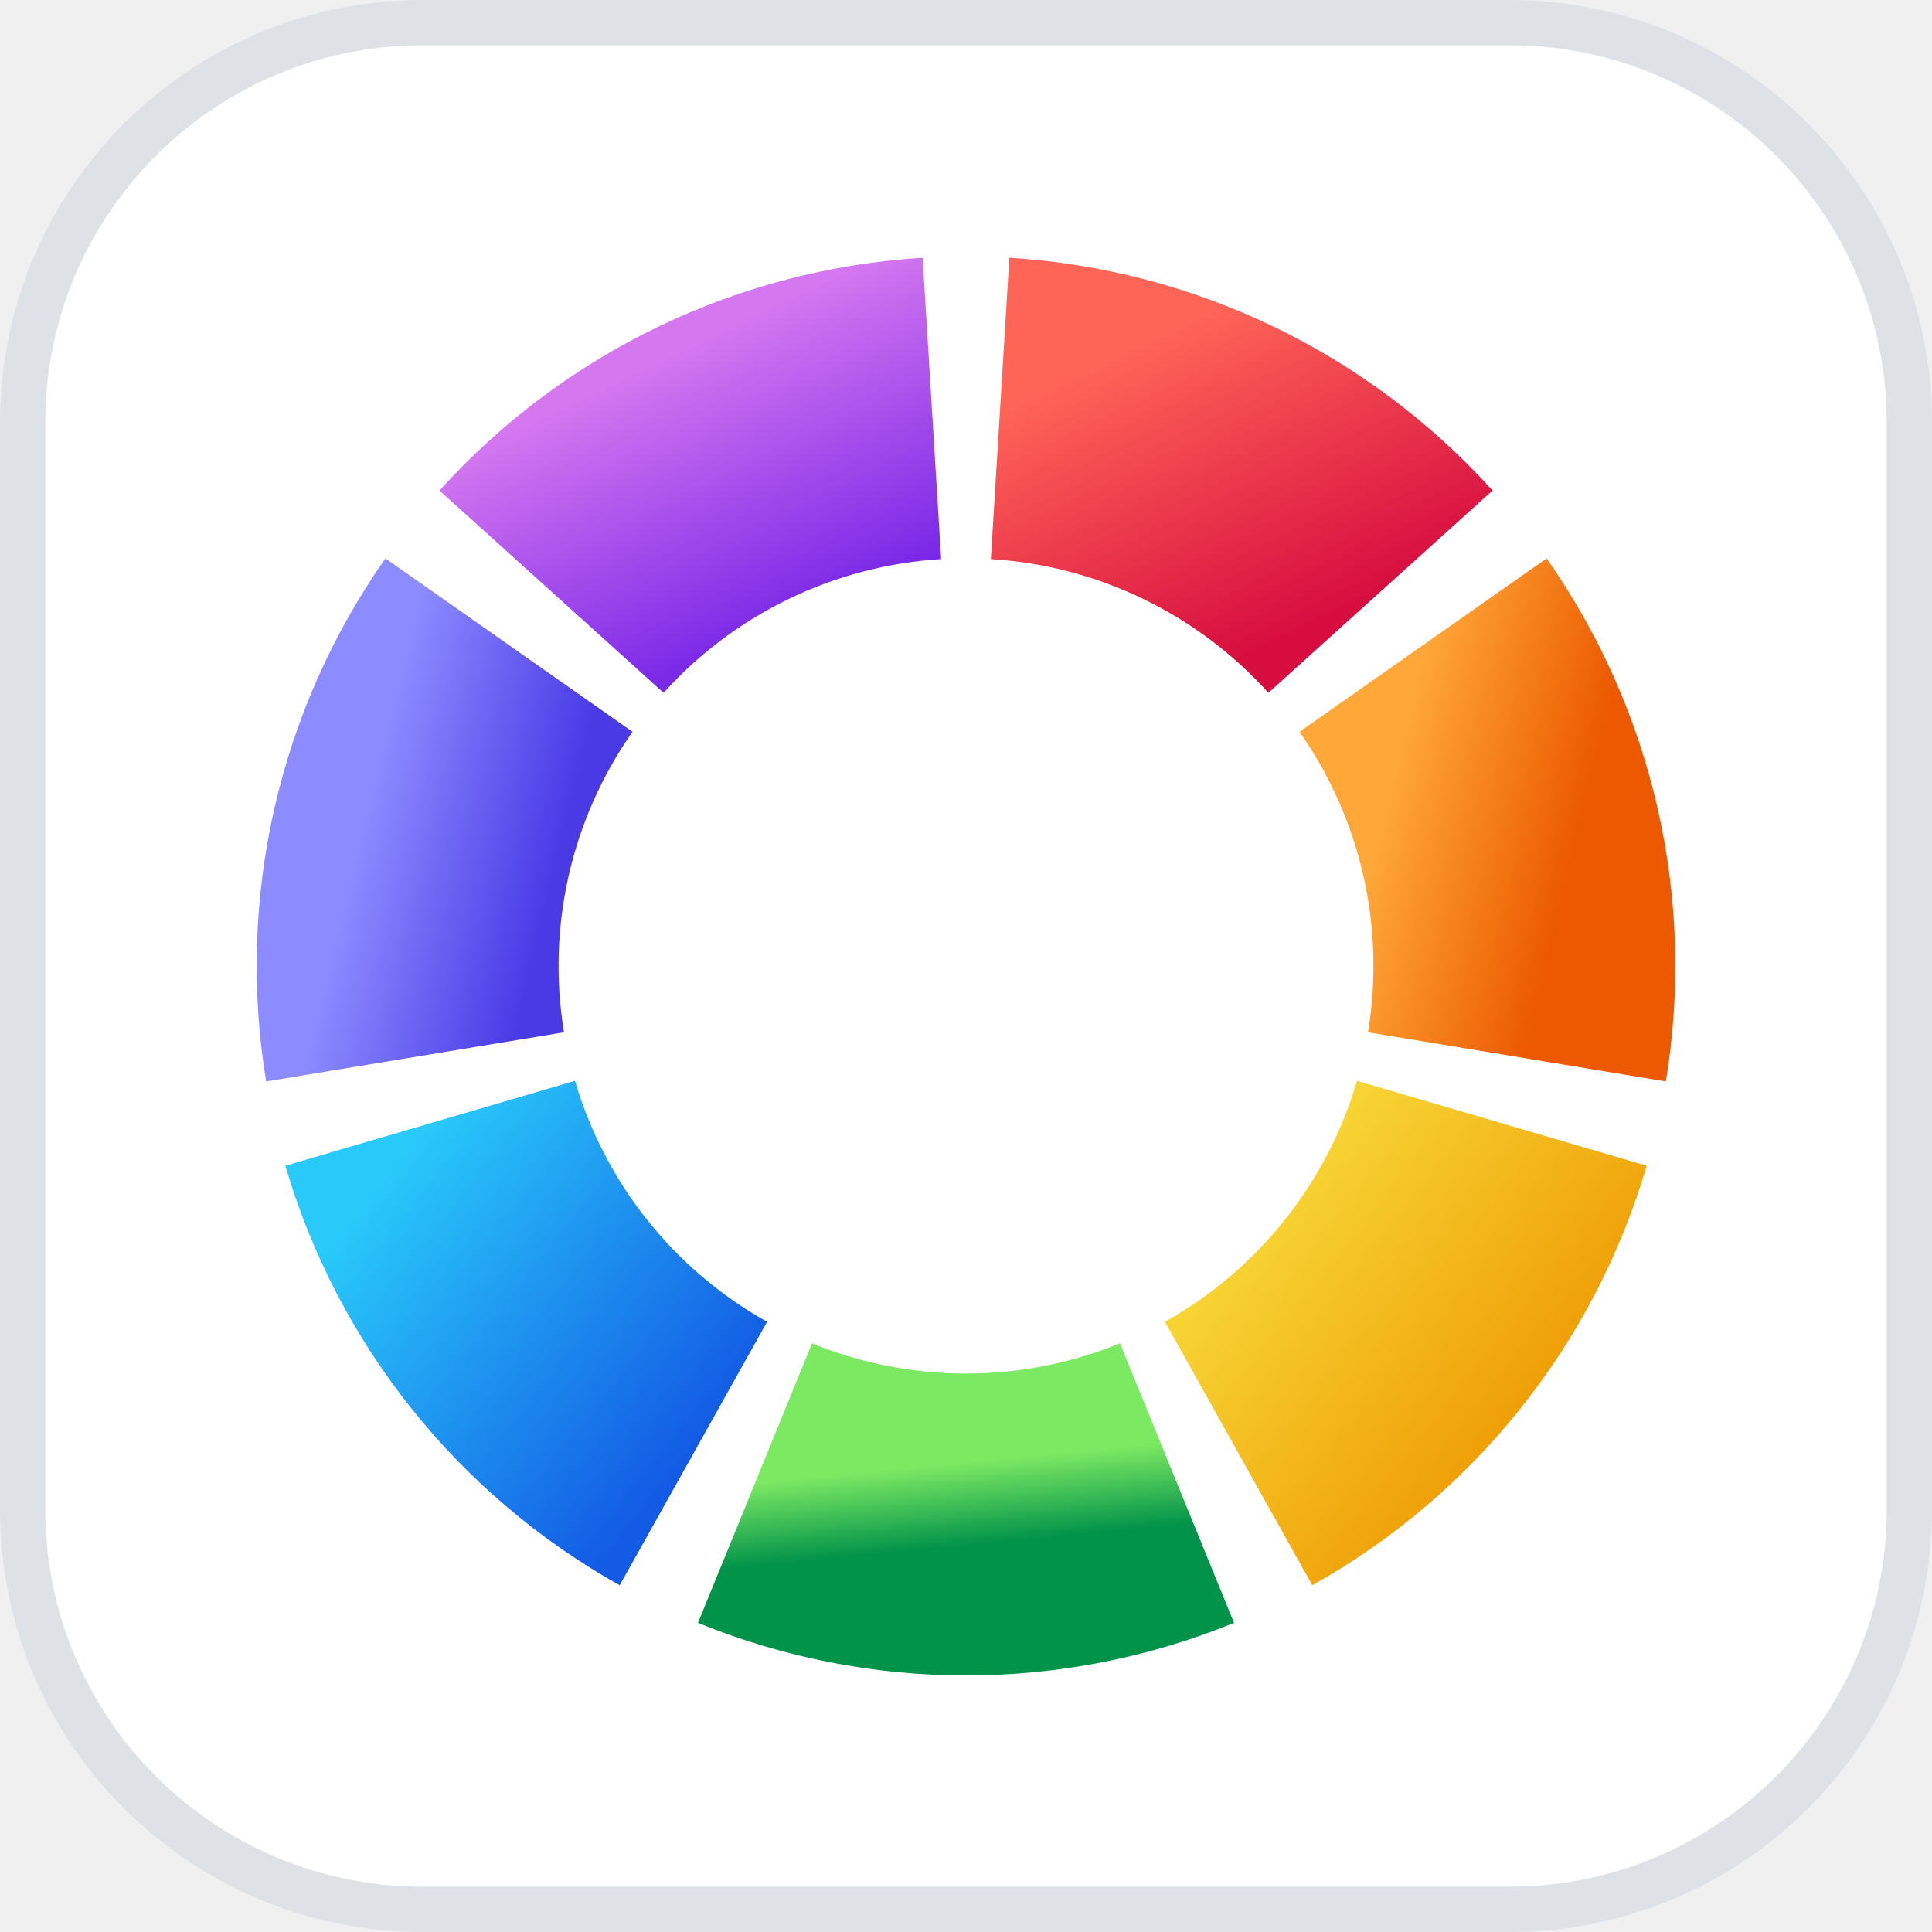
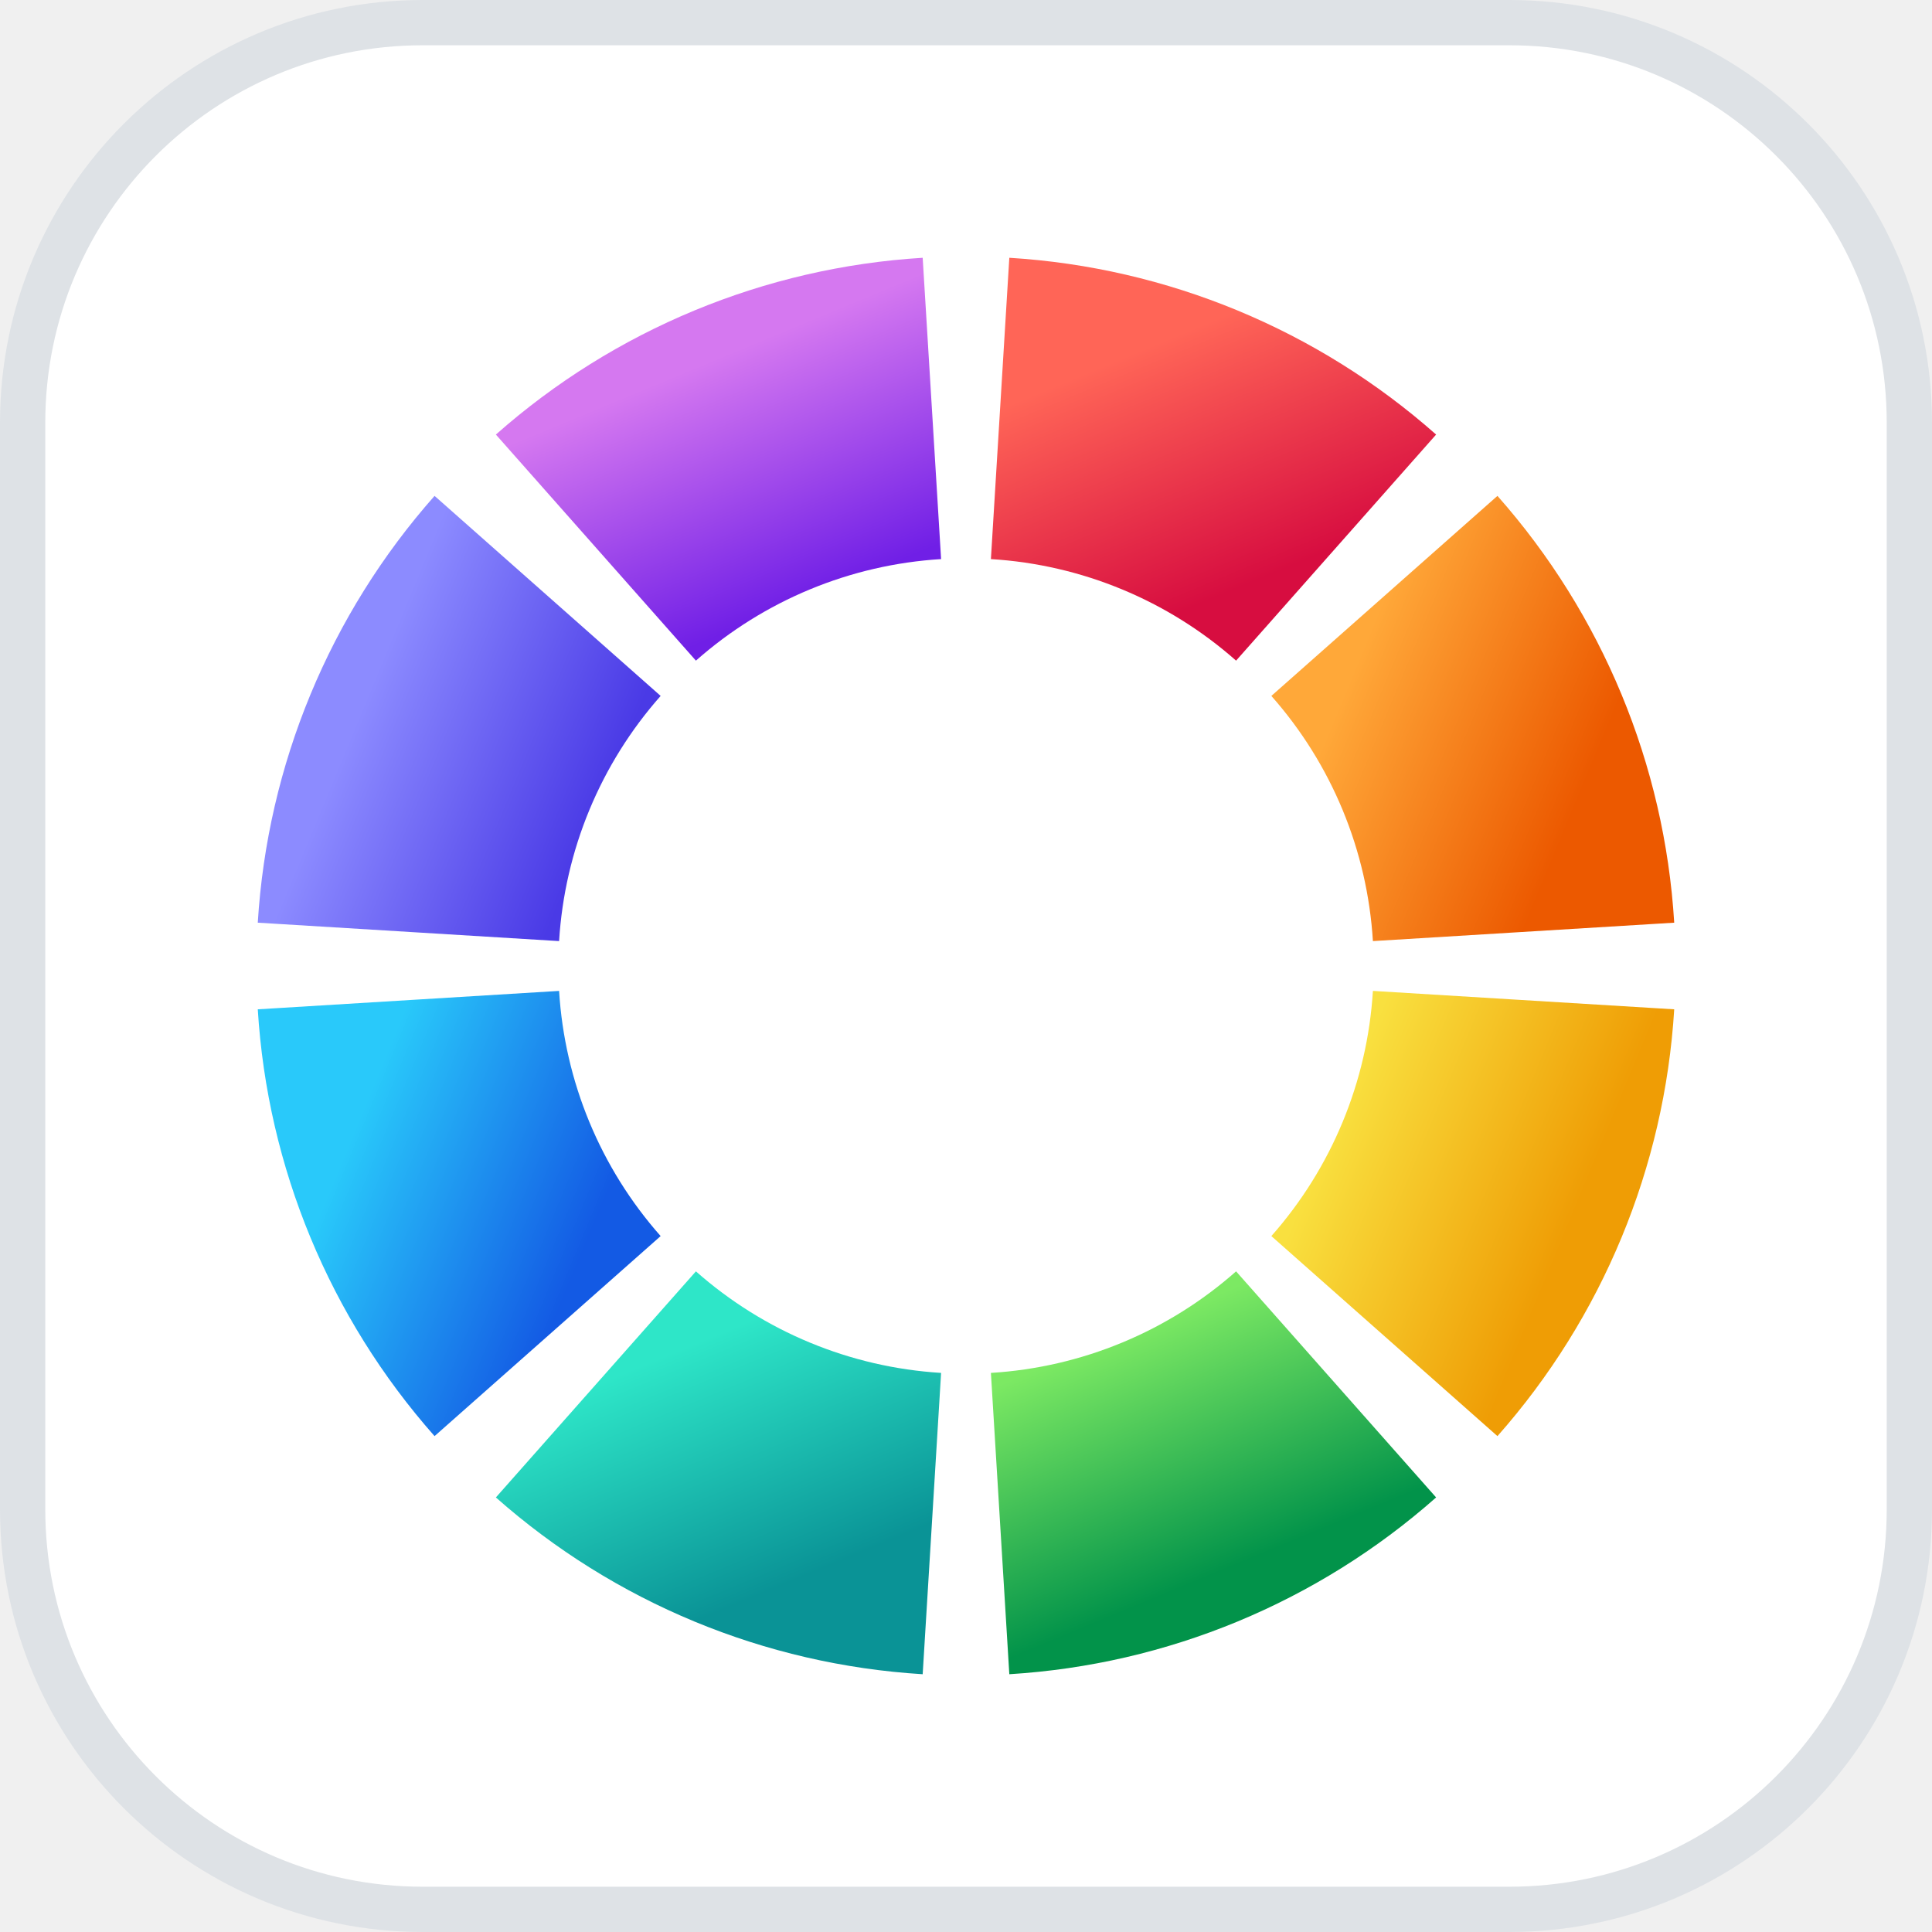
<svg xmlns="http://www.w3.org/2000/svg" viewBox="0 0 64 64">
  <defs>
    <linearGradient id="rouge" x1="0" y1="0" x2="1" y2="1">
      <stop offset="0" stop-color="#ff6557" />
      <stop offset="1" stop-color="#d70d40" />
    </linearGradient>
    <linearGradient id="orange" x1="0" y1="0" x2="1" y2="1">
      <stop offset="0" stop-color="#ffa839" />
      <stop offset="1" stop-color="#ec5900" />
    </linearGradient>
    <linearGradient id="jaune" x1="0" y1="0" x2="1" y2="1">
      <stop offset="0" stop-color="#f9e03f" />
      <stop offset="1" stop-color="#ef9d05" />
    </linearGradient>
    <linearGradient id="vert" x1="0" y1="0" x2="1" y2="1">
      <stop offset="0" stop-color="#7ce963" />
      <stop offset="1" stop-color="#02934a" />
    </linearGradient>
+     <linearGradient id="turquoise" x1="0" y1="0" x2="1" y2="1">
+       <stop offset="0" stop-color="#2ee6c8" />
+       <stop offset="1" stop-color="#0a9396" />
+     </linearGradient>
    <linearGradient id="bleu" x1="0" y1="0" x2="1" y2="1">
      <stop offset="0" stop-color="#29c9fa" />
      <stop offset="1" stop-color="#135ae4" />
    </linearGradient>
    <linearGradient id="indigo" x1="0" y1="0" x2="1" y2="1">
      <stop offset="0" stop-color="#8c8bff" />
      <stop offset="1" stop-color="#4a3ae6" />
    </linearGradient>
    <linearGradient id="violet" x1="0" y1="0" x2="1" y2="1">
      <stop offset="0" stop-color="#d578f0" />
      <stop offset="1" stop-color="#701fe6" />
    </linearGradient>
  </defs>
  <rect x="0.75" y="0.75" width="62.5" height="62.5" rx="13.25" fill="#ffffff" stroke="#dee2e6" stroke-width="1.5" />
  <g fill="none" stroke-width="10">
-     <path stroke="url(#rouge)" d="M33.13 13.53A18.5 18.5 0 0 1 45.73 19.6" />
-     <path stroke="url(#orange)" d="M47.14 21.37A18.5 18.5 0 0 1 50.25 35.01" />
-     <path stroke="url(#jaune)" d="M49.75 37.21A18.5 18.5 0 0 1 41.03 48.15" />
-     <path stroke="url(#vert)" d="M38.99 49.13A18.5 18.5 0 0 1 25.01 49.13" />
-     <path stroke="url(#bleu)" d="M22.97 48.15A18.5 18.5 0 0 1 14.25 37.21" />
-     <path stroke="url(#indigo)" d="M13.75 35.01A18.5 18.5 0 0 1 16.86 21.37" />
-     <path stroke="url(#violet)" d="M18.27 19.6A18.5 18.5 0 0 1 30.87 13.53" />
+     <path stroke="url(#rouge)" d="M33.13 13.53A18.5 18.5 0 0 1 44.26 18.14" />
+     <path stroke="url(#orange)" d="M45.86 19.74A18.5 18.5 0 0 1 50.47 30.87" />
+     <path stroke="url(#jaune)" d="M50.47 33.13A18.5 18.5 0 0 1 45.86 44.26" />
+     <path stroke="url(#vert)" d="M44.26 45.86A18.5 18.5 0 0 1 33.13 50.47" />
+     <path stroke="url(#turquoise)" d="M30.87 50.47A18.5 18.5 0 0 1 19.74 45.86" />
+     <path stroke="url(#bleu)" d="M18.14 44.26A18.5 18.5 0 0 1 13.53 33.13" />
+     <path stroke="url(#indigo)" d="M13.53 30.87A18.5 18.5 0 0 1 18.14 19.74" />
+     <path stroke="url(#violet)" d="M19.74 18.14A18.5 18.5 0 0 1 30.87 13.53" />
  </g>
</svg>
